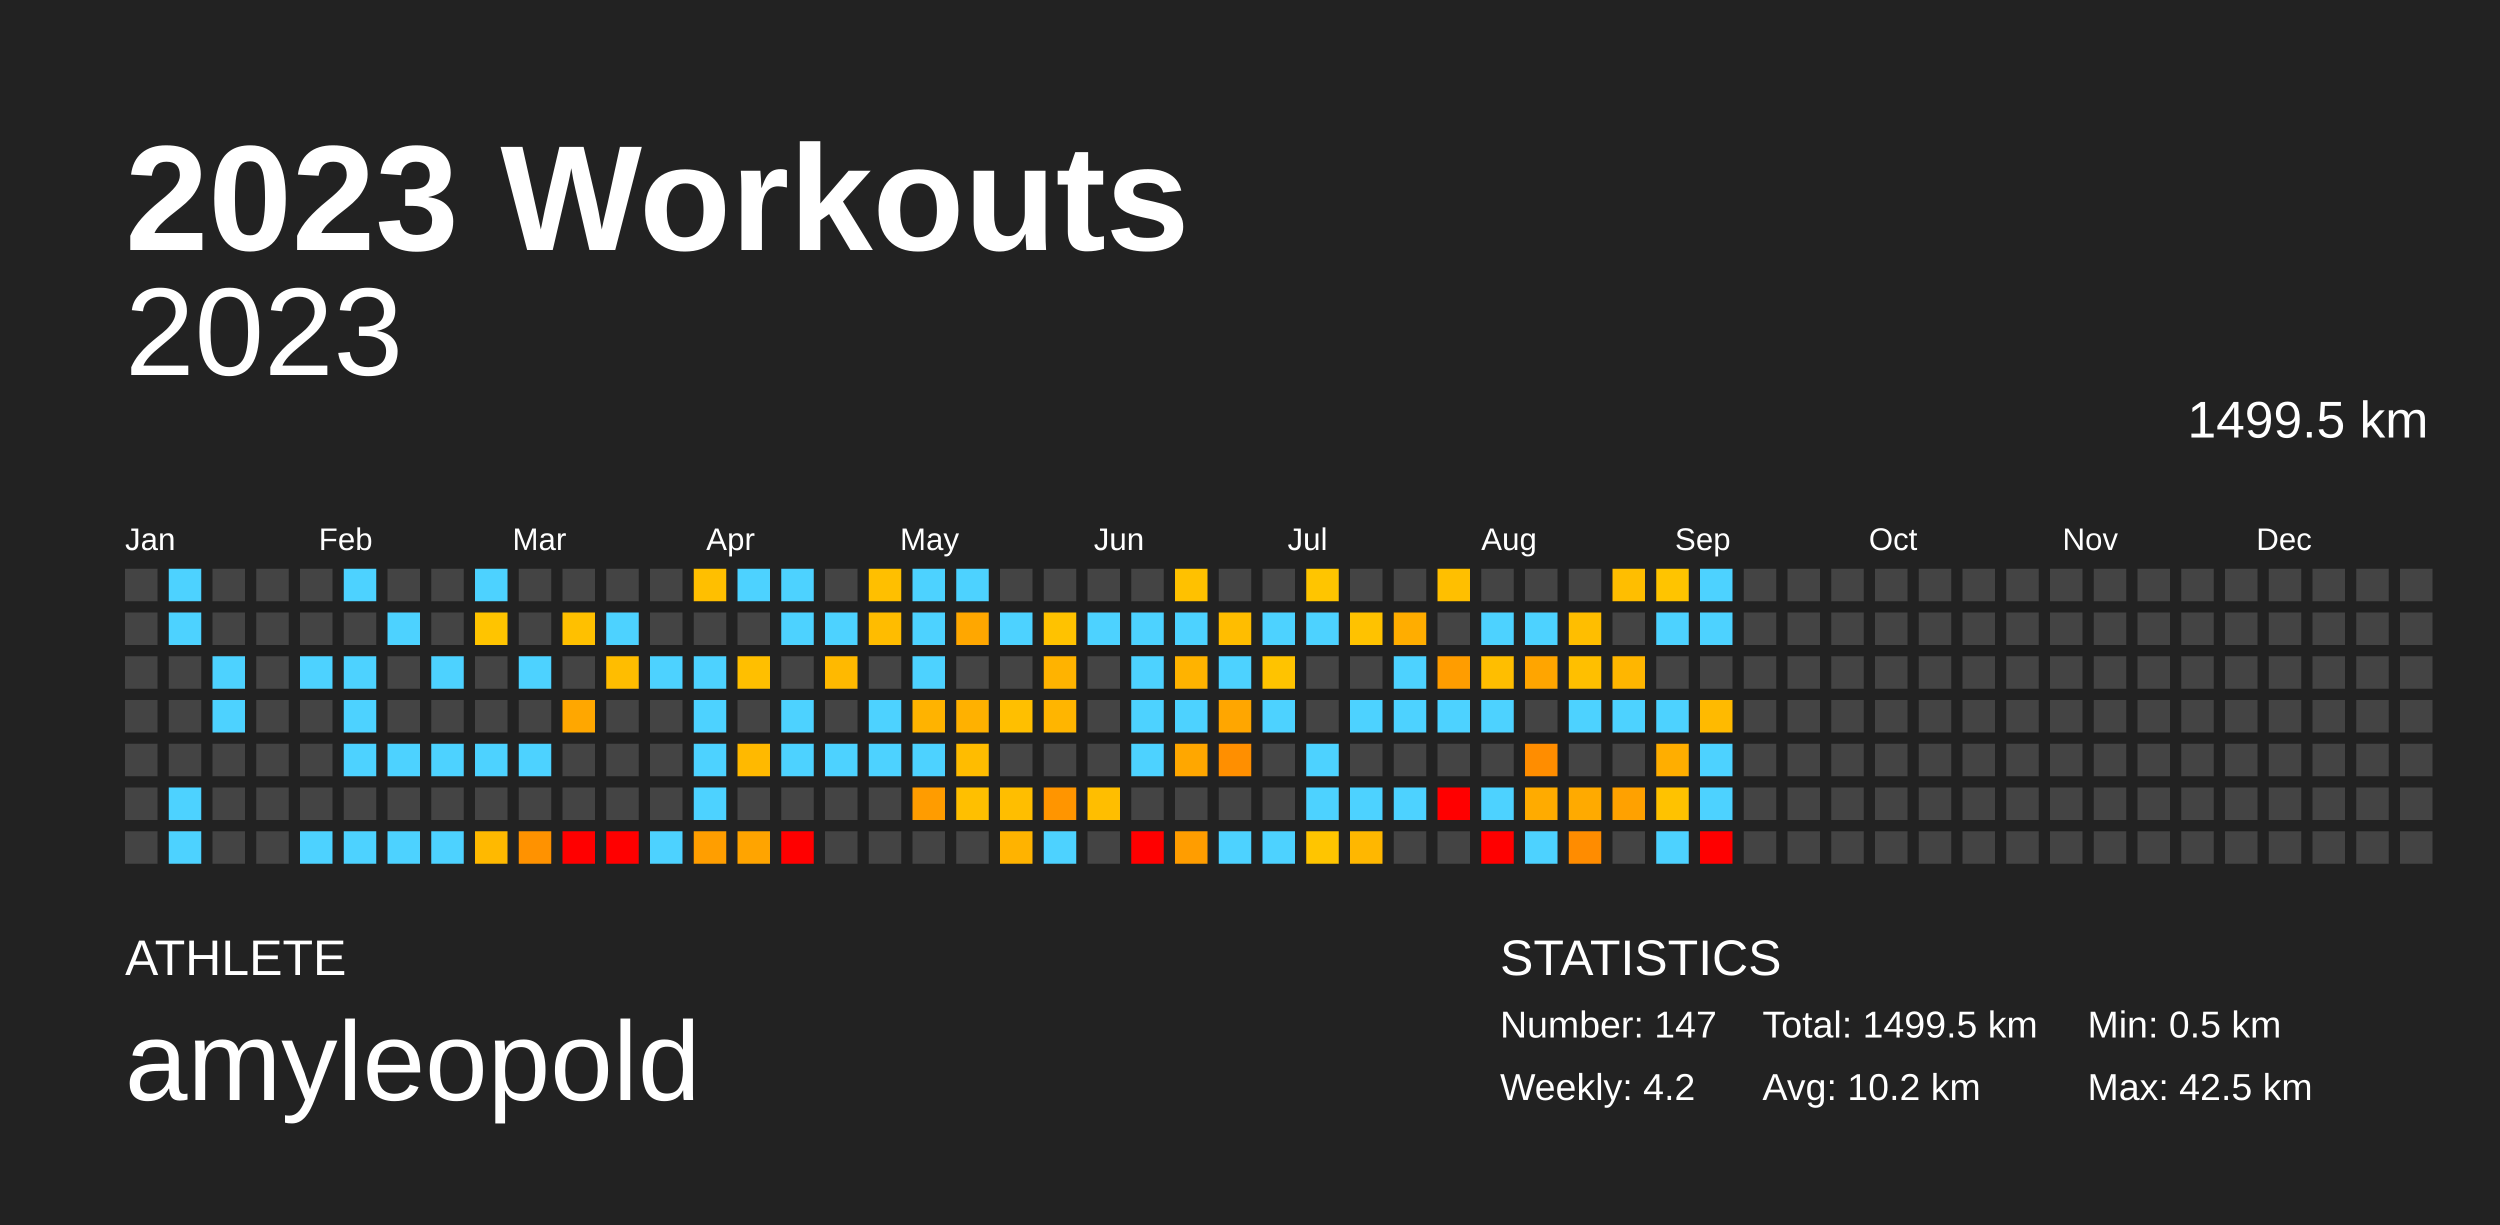
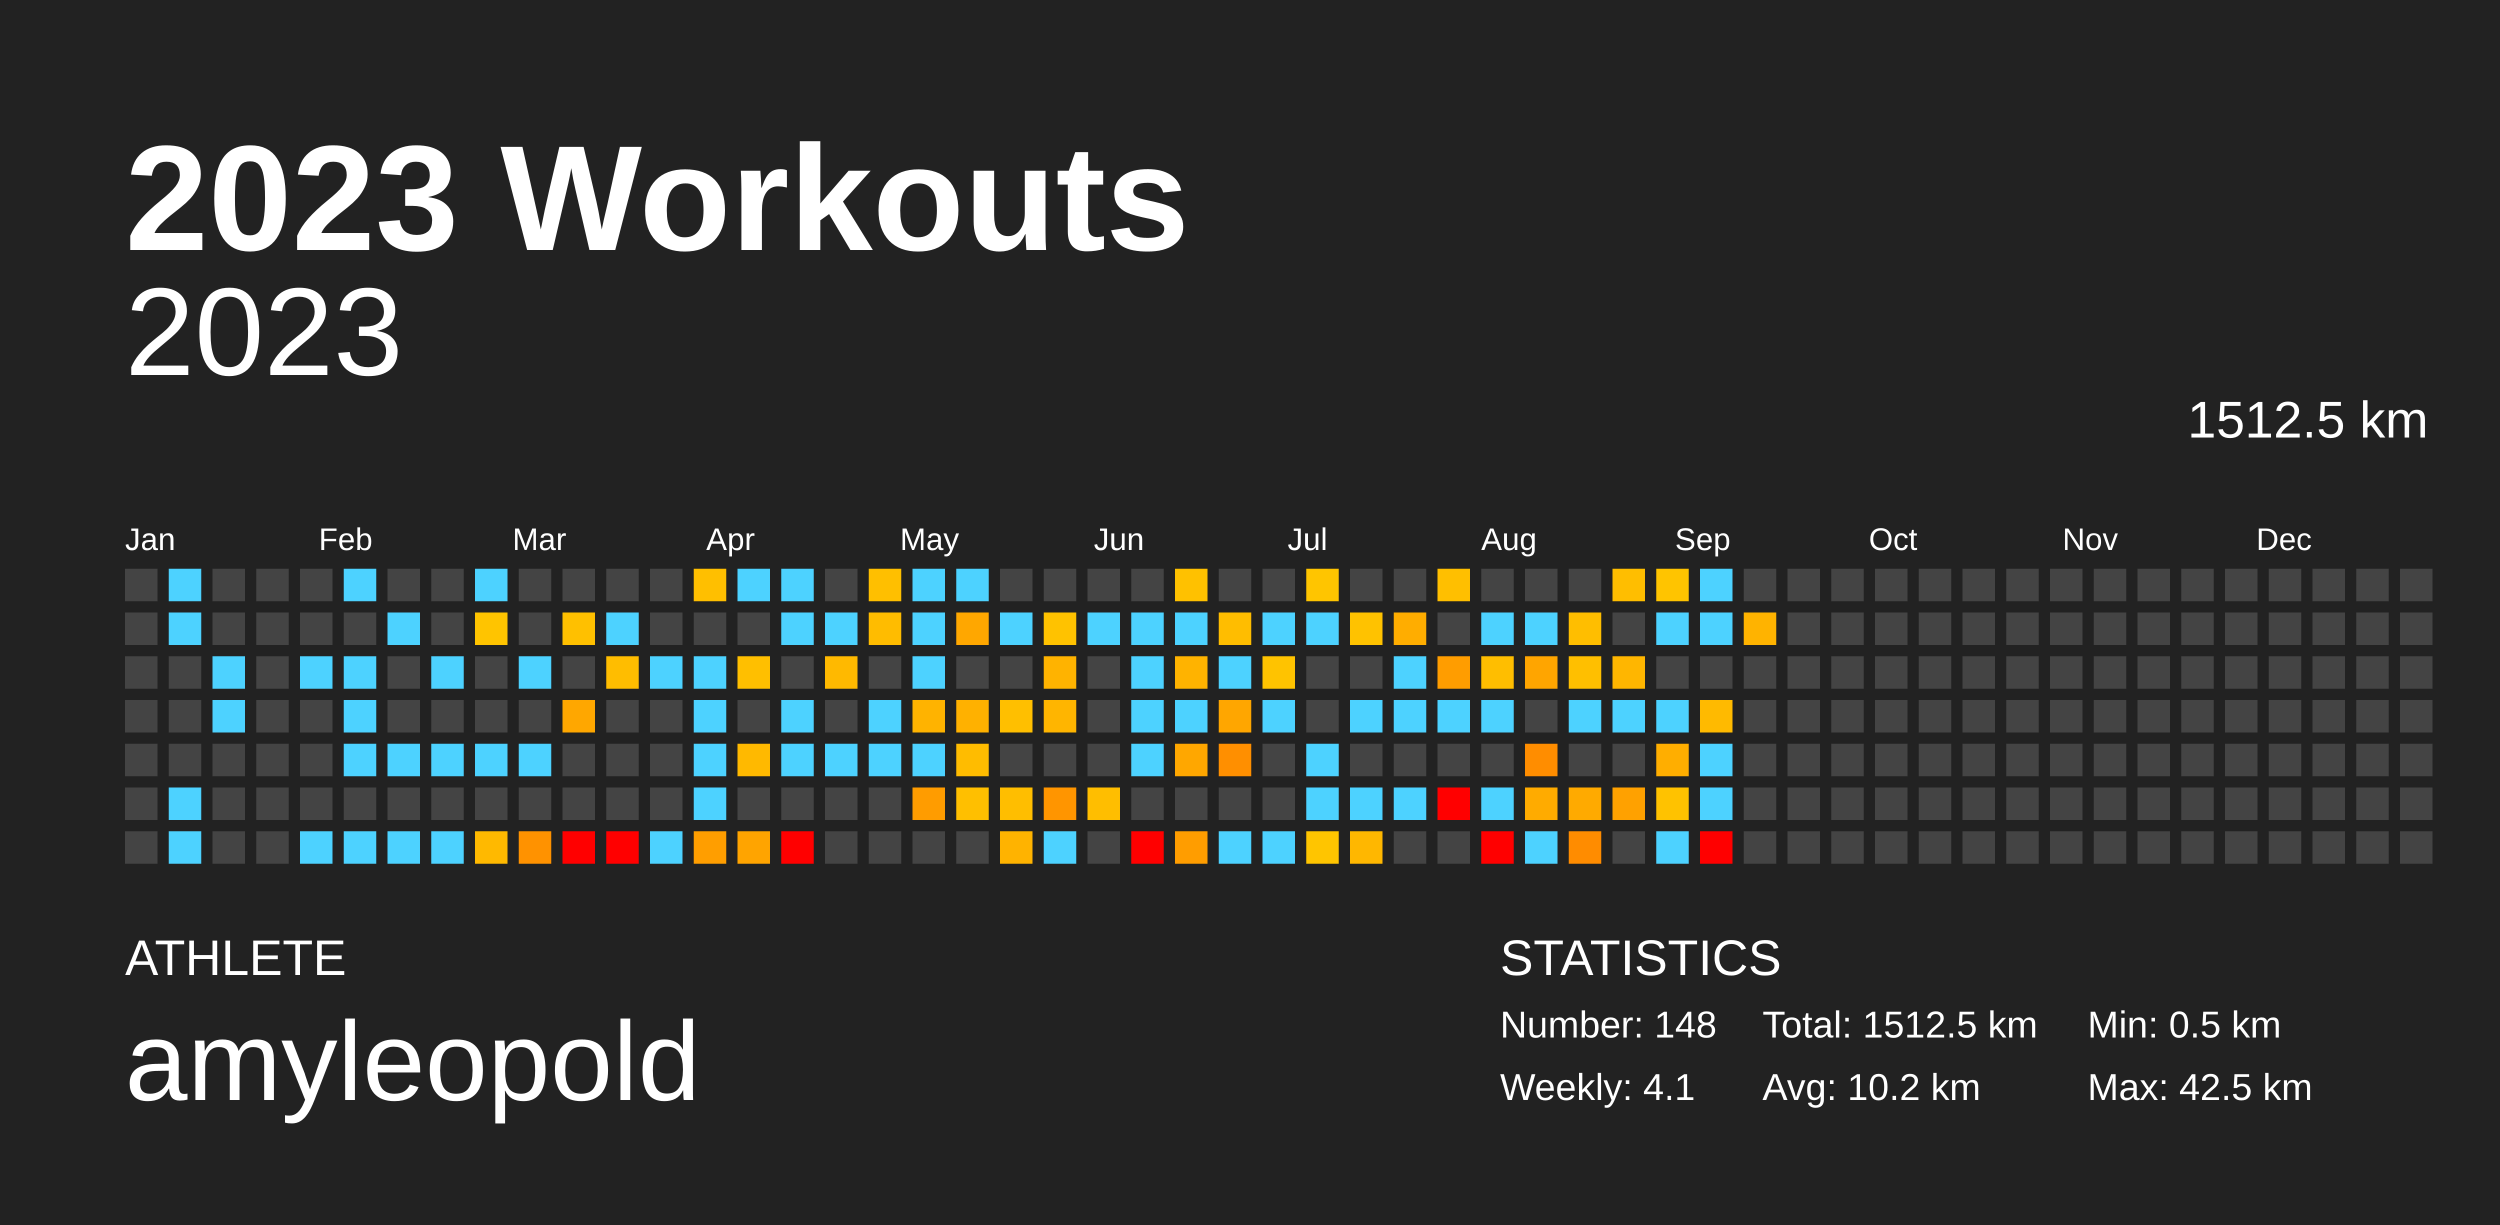
<svg xmlns="http://www.w3.org/2000/svg" baseProfile="full" height="98mm" version="1.1" viewBox="0,0,200,98" width="200mm">
  <defs />
  <rect fill="#222222" height="98" width="200" x="0" y="0" />
  <text fill="#FFFFFF" style="font-size:12px; font-family:Arial; font-weight:bold;" x="10" y="20">2023 Workouts</text>
  <text fill="#FFFFFF" style="font-size:4px; font-family:Arial" x="10" y="78">ATHLETE</text>
  <text fill="#FFFFFF" style="font-size:9px; font-family:Arial" x="10" y="88">amyleopold</text>
  <text fill="#FFFFFF" style="font-size:4px; font-family:Arial" x="120" y="78">STATISTICS</text>
-   <text fill="#FFFFFF" style="font-size:3px; font-family:Arial" x="120" y="83">Number: 147</text>
-   <text fill="#FFFFFF" style="font-size:3px; font-family:Arial" x="120" y="88">Weekly: 4.2</text>
-   <text fill="#FFFFFF" style="font-size:3px; font-family:Arial" x="141" y="83">Total: 1499.5 km</text>
+   <text fill="#FFFFFF" style="font-size:3px; font-family:Arial" x="120" y="83">Number: 148</text>
+   <text fill="#FFFFFF" style="font-size:3px; font-family:Arial" x="120" y="88">Weekly: 4.1</text>
+   <text fill="#FFFFFF" style="font-size:3px; font-family:Arial" x="141" y="83">Total: 1512.5 km</text>
  <text fill="#FFFFFF" style="font-size:3px; font-family:Arial" x="141" y="88">Avg: 10.2 km</text>
  <text fill="#FFFFFF" style="font-size:3px; font-family:Arial" x="167" y="83">Min: 0.5 km</text>
  <text fill="#FFFFFF" style="font-size:3px; font-family:Arial" x="167" y="88">Max: 42.5 km</text>
  <text alignment-baseline="hanging" fill="#FFFFFF" style="font-size:10.0px; font-family:Arial;" x="10" y="30">2023</text>
-   <text alignment-baseline="hanging" fill="#FFFFFF" style="font-size:4.125px; font-family:Arial;" x="175" y="35">1499.5 km</text>
+   <text alignment-baseline="hanging" fill="#FFFFFF" style="font-size:4.125px; font-family:Arial;" x="175" y="35">1512.5 km</text>
  <text fill="#FFFFFF" style="font-size:2.5px; font-family:Arial" x="10.0" y="44">Jan</text>
  <text fill="#FFFFFF" style="font-size:2.5px; font-family:Arial" x="25.5" y="44">Feb</text>
  <text fill="#FFFFFF" style="font-size:2.5px; font-family:Arial" x="41.0" y="44">Mar</text>
  <text fill="#FFFFFF" style="font-size:2.5px; font-family:Arial" x="56.5" y="44">Apr</text>
  <text fill="#FFFFFF" style="font-size:2.5px; font-family:Arial" x="72.0" y="44">May</text>
  <text fill="#FFFFFF" style="font-size:2.5px; font-family:Arial" x="87.5" y="44">Jun</text>
  <text fill="#FFFFFF" style="font-size:2.5px; font-family:Arial" x="103.0" y="44">Jul</text>
  <text fill="#FFFFFF" style="font-size:2.5px; font-family:Arial" x="118.5" y="44">Aug</text>
  <text fill="#FFFFFF" style="font-size:2.5px; font-family:Arial" x="134.0" y="44">Sep</text>
  <text fill="#FFFFFF" style="font-size:2.5px; font-family:Arial" x="149.5" y="44">Oct</text>
  <text fill="#FFFFFF" style="font-size:2.5px; font-family:Arial" x="165.0" y="44">Nov</text>
  <text fill="#FFFFFF" style="font-size:2.5px; font-family:Arial" x="180.5" y="44">Dec</text>
  <rect fill="#444444" height="2.6" width="2.6" x="10.0" y="45.5" />
  <rect fill="#444444" height="2.6" width="2.6" x="10.0" y="49.0" />
  <rect fill="#444444" height="2.6" width="2.6" x="10.0" y="52.5" />
  <rect fill="#444444" height="2.6" width="2.6" x="10.0" y="56.0" />
  <rect fill="#444444" height="2.6" width="2.6" x="10.0" y="59.5" />
  <rect fill="#444444" height="2.6" width="2.6" x="10.0" y="63.0" />
  <rect fill="#444444" height="2.6" width="2.6" x="10.0" y="66.5" />
  <rect fill="#4dd2ff" height="2.6" width="2.6" x="13.5" y="45.5" />
  <rect fill="#4dd2ff" height="2.6" width="2.6" x="13.5" y="49.0" />
  <rect fill="#444444" height="2.6" width="2.6" x="13.5" y="52.5" />
  <rect fill="#444444" height="2.6" width="2.6" x="13.5" y="56.0" />
  <rect fill="#444444" height="2.6" width="2.6" x="13.5" y="59.5" />
  <rect fill="#4dd2ff" height="2.6" width="2.6" x="13.5" y="63.0" />
  <rect fill="#4dd2ff" height="2.6" width="2.6" x="13.5" y="66.5" />
  <rect fill="#444444" height="2.6" width="2.6" x="17.0" y="45.5" />
  <rect fill="#444444" height="2.6" width="2.6" x="17.0" y="49.0" />
  <rect fill="#4dd2ff" height="2.6" width="2.6" x="17.0" y="52.5" />
  <rect fill="#4dd2ff" height="2.6" width="2.6" x="17.0" y="56.0" />
  <rect fill="#444444" height="2.6" width="2.6" x="17.0" y="59.5" />
  <rect fill="#444444" height="2.6" width="2.6" x="17.0" y="63.0" />
  <rect fill="#444444" height="2.6" width="2.6" x="17.0" y="66.5" />
  <rect fill="#444444" height="2.6" width="2.6" x="20.5" y="45.5" />
  <rect fill="#444444" height="2.6" width="2.6" x="20.5" y="49.0" />
  <rect fill="#444444" height="2.6" width="2.6" x="20.5" y="52.5" />
  <rect fill="#444444" height="2.6" width="2.6" x="20.5" y="56.0" />
  <rect fill="#444444" height="2.6" width="2.6" x="20.5" y="59.5" />
  <rect fill="#444444" height="2.6" width="2.6" x="20.5" y="63.0" />
  <rect fill="#444444" height="2.6" width="2.6" x="20.5" y="66.5" />
  <rect fill="#444444" height="2.6" width="2.6" x="24.0" y="45.5" />
  <rect fill="#444444" height="2.6" width="2.6" x="24.0" y="49.0" />
  <rect fill="#4dd2ff" height="2.6" width="2.6" x="24.0" y="52.5" />
  <rect fill="#444444" height="2.6" width="2.6" x="24.0" y="56.0" />
  <rect fill="#444444" height="2.6" width="2.6" x="24.0" y="59.5" />
  <rect fill="#444444" height="2.6" width="2.6" x="24.0" y="63.0" />
  <rect fill="#4dd2ff" height="2.6" width="2.6" x="24.0" y="66.5" />
  <rect fill="#4dd2ff" height="2.6" width="2.6" x="27.5" y="45.5" />
  <rect fill="#444444" height="2.6" width="2.6" x="27.5" y="49.0" />
  <rect fill="#4dd2ff" height="2.6" width="2.6" x="27.5" y="52.5" />
  <rect fill="#4dd2ff" height="2.6" width="2.6" x="27.5" y="56.0" />
  <rect fill="#4dd2ff" height="2.6" width="2.6" x="27.5" y="59.5" />
  <rect fill="#444444" height="2.6" width="2.6" x="27.5" y="63.0" />
  <rect fill="#4dd2ff" height="2.6" width="2.6" x="27.5" y="66.5" />
  <rect fill="#444444" height="2.6" width="2.6" x="31.0" y="45.5" />
  <rect fill="#4dd2ff" height="2.6" width="2.6" x="31.0" y="49.0" />
  <rect fill="#444444" height="2.6" width="2.6" x="31.0" y="52.5" />
  <rect fill="#444444" height="2.6" width="2.6" x="31.0" y="56.0" />
  <rect fill="#4dd2ff" height="2.6" width="2.6" x="31.0" y="59.5" />
  <rect fill="#444444" height="2.6" width="2.6" x="31.0" y="63.0" />
  <rect fill="#4dd2ff" height="2.6" width="2.6" x="31.0" y="66.5" />
  <rect fill="#444444" height="2.6" width="2.6" x="34.5" y="45.5" />
  <rect fill="#444444" height="2.6" width="2.6" x="34.5" y="49.0" />
  <rect fill="#4dd2ff" height="2.6" width="2.6" x="34.5" y="52.5" />
  <rect fill="#444444" height="2.6" width="2.6" x="34.5" y="56.0" />
  <rect fill="#4dd2ff" height="2.6" width="2.6" x="34.5" y="59.5" />
  <rect fill="#444444" height="2.6" width="2.6" x="34.5" y="63.0" />
  <rect fill="#4dd2ff" height="2.6" width="2.6" x="34.5" y="66.5" />
  <rect fill="#4dd2ff" height="2.6" width="2.6" x="38.0" y="45.5" />
  <rect fill="#ffc400" height="2.6" width="2.6" x="38.0" y="49.0" />
  <rect fill="#444444" height="2.6" width="2.6" x="38.0" y="52.5" />
  <rect fill="#444444" height="2.6" width="2.6" x="38.0" y="56.0" />
  <rect fill="#4dd2ff" height="2.6" width="2.6" x="38.0" y="59.5" />
  <rect fill="#444444" height="2.6" width="2.6" x="38.0" y="63.0" />
  <rect fill="#ffb900" height="2.6" width="2.6" x="38.0" y="66.5" />
  <rect fill="#444444" height="2.6" width="2.6" x="41.5" y="45.5" />
  <rect fill="#444444" height="2.6" width="2.6" x="41.5" y="49.0" />
  <rect fill="#4dd2ff" height="2.6" width="2.6" x="41.5" y="52.5" />
  <rect fill="#444444" height="2.6" width="2.6" x="41.5" y="56.0" />
  <rect fill="#4dd2ff" height="2.6" width="2.6" x="41.5" y="59.5" />
  <rect fill="#444444" height="2.6" width="2.6" x="41.5" y="63.0" />
  <rect fill="#ff9200" height="2.6" width="2.6" x="41.5" y="66.5" />
  <rect fill="#444444" height="2.6" width="2.6" x="45.0" y="45.5" />
  <rect fill="#ffc000" height="2.6" width="2.6" x="45.0" y="49.0" />
  <rect fill="#444444" height="2.6" width="2.6" x="45.0" y="52.5" />
  <rect fill="#ffa700" height="2.6" width="2.6" x="45.0" y="56.0" />
  <rect fill="#444444" height="2.6" width="2.6" x="45.0" y="59.5" />
  <rect fill="#444444" height="2.6" width="2.6" x="45.0" y="63.0" />
  <rect fill="red" height="2.6" width="2.6" x="45.0" y="66.5" />
  <rect fill="#444444" height="2.6" width="2.6" x="48.5" y="45.5" />
  <rect fill="#4dd2ff" height="2.6" width="2.6" x="48.5" y="49.0" />
  <rect fill="#ffbd00" height="2.6" width="2.6" x="48.5" y="52.5" />
  <rect fill="#444444" height="2.6" width="2.6" x="48.5" y="56.0" />
  <rect fill="#444444" height="2.6" width="2.6" x="48.5" y="59.5" />
  <rect fill="#444444" height="2.6" width="2.6" x="48.5" y="63.0" />
  <rect fill="red" height="2.6" width="2.6" x="48.5" y="66.5" />
  <rect fill="#444444" height="2.6" width="2.6" x="52.0" y="45.5" />
  <rect fill="#444444" height="2.6" width="2.6" x="52.0" y="49.0" />
  <rect fill="#4dd2ff" height="2.6" width="2.6" x="52.0" y="52.5" />
  <rect fill="#444444" height="2.6" width="2.6" x="52.0" y="56.0" />
  <rect fill="#444444" height="2.6" width="2.6" x="52.0" y="59.5" />
  <rect fill="#444444" height="2.6" width="2.6" x="52.0" y="63.0" />
  <rect fill="#4dd2ff" height="2.6" width="2.6" x="52.0" y="66.5" />
  <rect fill="#ffbf00" height="2.6" width="2.6" x="55.5" y="45.5" />
  <rect fill="#444444" height="2.6" width="2.6" x="55.5" y="49.0" />
  <rect fill="#4dd2ff" height="2.6" width="2.6" x="55.5" y="52.5" />
  <rect fill="#4dd2ff" height="2.6" width="2.6" x="55.5" y="56.0" />
  <rect fill="#4dd2ff" height="2.6" width="2.6" x="55.5" y="59.5" />
  <rect fill="#4dd2ff" height="2.6" width="2.6" x="55.5" y="63.0" />
  <rect fill="#ff9e00" height="2.6" width="2.6" x="55.5" y="66.5" />
  <rect fill="#4dd2ff" height="2.6" width="2.6" x="59.0" y="45.5" />
  <rect fill="#444444" height="2.6" width="2.6" x="59.0" y="49.0" />
  <rect fill="#ffbf00" height="2.6" width="2.6" x="59.0" y="52.5" />
  <rect fill="#444444" height="2.6" width="2.6" x="59.0" y="56.0" />
  <rect fill="#ffb900" height="2.6" width="2.6" x="59.0" y="59.5" />
  <rect fill="#444444" height="2.6" width="2.6" x="59.0" y="63.0" />
  <rect fill="#ffa400" height="2.6" width="2.6" x="59.0" y="66.5" />
  <rect fill="#4dd2ff" height="2.6" width="2.6" x="62.5" y="45.5" />
  <rect fill="#4dd2ff" height="2.6" width="2.6" x="62.5" y="49.0" />
  <rect fill="#444444" height="2.6" width="2.6" x="62.5" y="52.5" />
  <rect fill="#4dd2ff" height="2.6" width="2.6" x="62.5" y="56.0" />
  <rect fill="#4dd2ff" height="2.6" width="2.6" x="62.5" y="59.5" />
  <rect fill="#444444" height="2.6" width="2.6" x="62.5" y="63.0" />
  <rect fill="red" height="2.6" width="2.6" x="62.5" y="66.5" />
  <rect fill="#444444" height="2.6" width="2.6" x="66.0" y="45.5" />
  <rect fill="#4dd2ff" height="2.6" width="2.6" x="66.0" y="49.0" />
  <rect fill="#ffb900" height="2.6" width="2.6" x="66.0" y="52.5" />
  <rect fill="#444444" height="2.6" width="2.6" x="66.0" y="56.0" />
  <rect fill="#4dd2ff" height="2.6" width="2.6" x="66.0" y="59.5" />
  <rect fill="#444444" height="2.6" width="2.6" x="66.0" y="63.0" />
  <rect fill="#444444" height="2.6" width="2.6" x="66.0" y="66.5" />
  <rect fill="#ffbf00" height="2.6" width="2.6" x="69.5" y="45.5" />
  <rect fill="#ffbc00" height="2.6" width="2.6" x="69.5" y="49.0" />
  <rect fill="#444444" height="2.6" width="2.6" x="69.5" y="52.5" />
  <rect fill="#4dd2ff" height="2.6" width="2.6" x="69.5" y="56.0" />
  <rect fill="#4dd2ff" height="2.6" width="2.6" x="69.5" y="59.5" />
  <rect fill="#444444" height="2.6" width="2.6" x="69.5" y="63.0" />
  <rect fill="#444444" height="2.6" width="2.6" x="69.5" y="66.5" />
  <rect fill="#4dd2ff" height="2.6" width="2.6" x="73.0" y="45.5" />
  <rect fill="#4dd2ff" height="2.6" width="2.6" x="73.0" y="49.0" />
  <rect fill="#4dd2ff" height="2.6" width="2.6" x="73.0" y="52.5" />
  <rect fill="#ffb300" height="2.6" width="2.6" x="73.0" y="56.0" />
  <rect fill="#4dd2ff" height="2.6" width="2.6" x="73.0" y="59.5" />
  <rect fill="#ff9c00" height="2.6" width="2.6" x="73.0" y="63.0" />
  <rect fill="#444444" height="2.6" width="2.6" x="73.0" y="66.5" />
  <rect fill="#4dd2ff" height="2.6" width="2.6" x="76.5" y="45.5" />
  <rect fill="#ffa700" height="2.6" width="2.6" x="76.5" y="49.0" />
  <rect fill="#444444" height="2.6" width="2.6" x="76.5" y="52.5" />
  <rect fill="#ffb100" height="2.6" width="2.6" x="76.5" y="56.0" />
  <rect fill="#ffbc00" height="2.6" width="2.6" x="76.5" y="59.5" />
  <rect fill="#ffbf00" height="2.6" width="2.6" x="76.5" y="63.0" />
  <rect fill="#444444" height="2.6" width="2.6" x="76.5" y="66.5" />
  <rect fill="#444444" height="2.6" width="2.6" x="80.0" y="45.5" />
  <rect fill="#4dd2ff" height="2.6" width="2.6" x="80.0" y="49.0" />
  <rect fill="#444444" height="2.6" width="2.6" x="80.0" y="52.5" />
  <rect fill="#ffbf00" height="2.6" width="2.6" x="80.0" y="56.0" />
  <rect fill="#444444" height="2.6" width="2.6" x="80.0" y="59.5" />
  <rect fill="#ffbe00" height="2.6" width="2.6" x="80.0" y="63.0" />
  <rect fill="#ffb300" height="2.6" width="2.6" x="80.0" y="66.5" />
  <rect fill="#444444" height="2.6" width="2.6" x="83.5" y="45.5" />
  <rect fill="#ffc200" height="2.6" width="2.6" x="83.5" y="49.0" />
  <rect fill="#ffb300" height="2.6" width="2.6" x="83.5" y="52.5" />
  <rect fill="#ffb500" height="2.6" width="2.6" x="83.5" y="56.0" />
  <rect fill="#444444" height="2.6" width="2.6" x="83.5" y="59.5" />
  <rect fill="#ff9500" height="2.6" width="2.6" x="83.5" y="63.0" />
  <rect fill="#4dd2ff" height="2.6" width="2.6" x="83.5" y="66.5" />
  <rect fill="#444444" height="2.6" width="2.6" x="87.0" y="45.5" />
  <rect fill="#4dd2ff" height="2.6" width="2.6" x="87.0" y="49.0" />
  <rect fill="#444444" height="2.6" width="2.6" x="87.0" y="52.5" />
  <rect fill="#444444" height="2.6" width="2.6" x="87.0" y="56.0" />
  <rect fill="#444444" height="2.6" width="2.6" x="87.0" y="59.5" />
  <rect fill="#ffbe00" height="2.6" width="2.6" x="87.0" y="63.0" />
  <rect fill="#444444" height="2.6" width="2.6" x="87.0" y="66.5" />
  <rect fill="#444444" height="2.6" width="2.6" x="90.5" y="45.5" />
  <rect fill="#4dd2ff" height="2.6" width="2.6" x="90.5" y="49.0" />
  <rect fill="#4dd2ff" height="2.6" width="2.6" x="90.5" y="52.5" />
  <rect fill="#4dd2ff" height="2.6" width="2.6" x="90.5" y="56.0" />
  <rect fill="#4dd2ff" height="2.6" width="2.6" x="90.5" y="59.5" />
  <rect fill="#444444" height="2.6" width="2.6" x="90.5" y="63.0" />
  <rect fill="red" height="2.6" width="2.6" x="90.5" y="66.5" />
  <rect fill="#ffc100" height="2.6" width="2.6" x="94.0" y="45.5" />
  <rect fill="#4dd2ff" height="2.6" width="2.6" x="94.0" y="49.0" />
  <rect fill="#ffb300" height="2.6" width="2.6" x="94.0" y="52.5" />
  <rect fill="#4dd2ff" height="2.6" width="2.6" x="94.0" y="56.0" />
  <rect fill="#ffa700" height="2.6" width="2.6" x="94.0" y="59.5" />
  <rect fill="#444444" height="2.6" width="2.6" x="94.0" y="63.0" />
  <rect fill="#ff9d00" height="2.6" width="2.6" x="94.0" y="66.5" />
  <rect fill="#444444" height="2.6" width="2.6" x="97.5" y="45.5" />
  <rect fill="#ffbd00" height="2.6" width="2.6" x="97.5" y="49.0" />
  <rect fill="#4dd2ff" height="2.6" width="2.6" x="97.5" y="52.5" />
  <rect fill="#ffa600" height="2.6" width="2.6" x="97.5" y="56.0" />
  <rect fill="#ff8f00" height="2.6" width="2.6" x="97.5" y="59.5" />
  <rect fill="#444444" height="2.6" width="2.6" x="97.5" y="63.0" />
  <rect fill="#4dd2ff" height="2.6" width="2.6" x="97.5" y="66.5" />
  <rect fill="#444444" height="2.6" width="2.6" x="101.0" y="45.5" />
  <rect fill="#4dd2ff" height="2.6" width="2.6" x="101.0" y="49.0" />
  <rect fill="#ffc300" height="2.6" width="2.6" x="101.0" y="52.5" />
  <rect fill="#4dd2ff" height="2.6" width="2.6" x="101.0" y="56.0" />
  <rect fill="#444444" height="2.6" width="2.6" x="101.0" y="59.5" />
  <rect fill="#444444" height="2.6" width="2.6" x="101.0" y="63.0" />
  <rect fill="#4dd2ff" height="2.6" width="2.6" x="101.0" y="66.5" />
  <rect fill="#ffc500" height="2.6" width="2.6" x="104.5" y="45.5" />
  <rect fill="#4dd2ff" height="2.6" width="2.6" x="104.5" y="49.0" />
  <rect fill="#444444" height="2.6" width="2.6" x="104.5" y="52.5" />
  <rect fill="#444444" height="2.6" width="2.6" x="104.5" y="56.0" />
  <rect fill="#4dd2ff" height="2.6" width="2.6" x="104.5" y="59.5" />
  <rect fill="#4dd2ff" height="2.6" width="2.6" x="104.5" y="63.0" />
  <rect fill="#ffc500" height="2.6" width="2.6" x="104.5" y="66.5" />
  <rect fill="#444444" height="2.6" width="2.6" x="108.0" y="45.5" />
  <rect fill="#ffc200" height="2.6" width="2.6" x="108.0" y="49.0" />
  <rect fill="#444444" height="2.6" width="2.6" x="108.0" y="52.5" />
  <rect fill="#4dd2ff" height="2.6" width="2.6" x="108.0" y="56.0" />
  <rect fill="#444444" height="2.6" width="2.6" x="108.0" y="59.5" />
  <rect fill="#4dd2ff" height="2.6" width="2.6" x="108.0" y="63.0" />
  <rect fill="#ffb700" height="2.6" width="2.6" x="108.0" y="66.5" />
  <rect fill="#444444" height="2.6" width="2.6" x="111.5" y="45.5" />
  <rect fill="#ffad00" height="2.6" width="2.6" x="111.5" y="49.0" />
  <rect fill="#4dd2ff" height="2.6" width="2.6" x="111.5" y="52.5" />
  <rect fill="#4dd2ff" height="2.6" width="2.6" x="111.5" y="56.0" />
  <rect fill="#444444" height="2.6" width="2.6" x="111.5" y="59.5" />
  <rect fill="#4dd2ff" height="2.6" width="2.6" x="111.5" y="63.0" />
  <rect fill="#444444" height="2.6" width="2.6" x="111.5" y="66.5" />
  <rect fill="#ffbf00" height="2.6" width="2.6" x="115.0" y="45.5" />
  <rect fill="#444444" height="2.6" width="2.6" x="115.0" y="49.0" />
  <rect fill="#ff9d00" height="2.6" width="2.6" x="115.0" y="52.5" />
  <rect fill="#4dd2ff" height="2.6" width="2.6" x="115.0" y="56.0" />
  <rect fill="#444444" height="2.6" width="2.6" x="115.0" y="59.5" />
  <rect fill="red" height="2.6" width="2.6" x="115.0" y="63.0" />
  <rect fill="#444444" height="2.6" width="2.6" x="115.0" y="66.5" />
  <rect fill="#444444" height="2.6" width="2.6" x="118.5" y="45.5" />
  <rect fill="#4dd2ff" height="2.6" width="2.6" x="118.5" y="49.0" />
  <rect fill="#ffbe00" height="2.6" width="2.6" x="118.5" y="52.5" />
  <rect fill="#4dd2ff" height="2.6" width="2.6" x="118.5" y="56.0" />
  <rect fill="#444444" height="2.6" width="2.6" x="118.5" y="59.5" />
  <rect fill="#4dd2ff" height="2.6" width="2.6" x="118.5" y="63.0" />
  <rect fill="red" height="2.6" width="2.6" x="118.5" y="66.5" />
  <rect fill="#444444" height="2.6" width="2.6" x="122.0" y="45.5" />
  <rect fill="#4dd2ff" height="2.6" width="2.6" x="122.0" y="49.0" />
  <rect fill="#ffa500" height="2.6" width="2.6" x="122.0" y="52.5" />
  <rect fill="#444444" height="2.6" width="2.6" x="122.0" y="56.0" />
  <rect fill="#ff8d00" height="2.6" width="2.6" x="122.0" y="59.5" />
  <rect fill="#ffab00" height="2.6" width="2.6" x="122.0" y="63.0" />
  <rect fill="#4dd2ff" height="2.6" width="2.6" x="122.0" y="66.5" />
  <rect fill="#444444" height="2.6" width="2.6" x="125.5" y="45.5" />
  <rect fill="#ffbe00" height="2.6" width="2.6" x="125.5" y="49.0" />
  <rect fill="#ffbf00" height="2.6" width="2.6" x="125.5" y="52.5" />
  <rect fill="#4dd2ff" height="2.6" width="2.6" x="125.5" y="56.0" />
  <rect fill="#444444" height="2.6" width="2.6" x="125.5" y="59.5" />
  <rect fill="#ffaa00" height="2.6" width="2.6" x="125.5" y="63.0" />
  <rect fill="#ff8c00" height="2.6" width="2.6" x="125.5" y="66.5" />
  <rect fill="#ffbe00" height="2.6" width="2.6" x="129.0" y="45.5" />
  <rect fill="#444444" height="2.6" width="2.6" x="129.0" y="49.0" />
  <rect fill="#ffb600" height="2.6" width="2.6" x="129.0" y="52.5" />
  <rect fill="#4dd2ff" height="2.6" width="2.6" x="129.0" y="56.0" />
  <rect fill="#444444" height="2.6" width="2.6" x="129.0" y="59.5" />
  <rect fill="#ffa100" height="2.6" width="2.6" x="129.0" y="63.0" />
  <rect fill="#444444" height="2.6" width="2.6" x="129.0" y="66.5" />
  <rect fill="#ffc400" height="2.6" width="2.6" x="132.5" y="45.5" />
  <rect fill="#4dd2ff" height="2.6" width="2.6" x="132.5" y="49.0" />
  <rect fill="#444444" height="2.6" width="2.6" x="132.5" y="52.5" />
  <rect fill="#4dd2ff" height="2.6" width="2.6" x="132.5" y="56.0" />
  <rect fill="#ffae00" height="2.6" width="2.6" x="132.5" y="59.5" />
  <rect fill="#ffc200" height="2.6" width="2.6" x="132.5" y="63.0" />
  <rect fill="#4dd2ff" height="2.6" width="2.6" x="132.5" y="66.5" />
  <rect fill="#4dd2ff" height="2.6" width="2.6" x="136.0" y="45.5" />
  <rect fill="#4dd2ff" height="2.6" width="2.6" x="136.0" y="49.0" />
  <rect fill="#444444" height="2.6" width="2.6" x="136.0" y="52.5" />
  <rect fill="#ffba00" height="2.6" width="2.6" x="136.0" y="56.0" />
  <rect fill="#4dd2ff" height="2.6" width="2.6" x="136.0" y="59.5" />
  <rect fill="#4dd2ff" height="2.6" width="2.6" x="136.0" y="63.0" />
  <rect fill="red" height="2.6" width="2.6" x="136.0" y="66.5" />
  <rect fill="#444444" height="2.6" width="2.6" x="139.5" y="45.5" />
-   <rect fill="#444444" height="2.6" width="2.6" x="139.5" y="49.0" />
+   <rect fill="#ffb300" height="2.6" width="2.6" x="139.5" y="49.0" />
  <rect fill="#444444" height="2.6" width="2.6" x="139.5" y="52.5" />
  <rect fill="#444444" height="2.6" width="2.6" x="139.5" y="56.0" />
  <rect fill="#444444" height="2.6" width="2.6" x="139.5" y="59.5" />
  <rect fill="#444444" height="2.6" width="2.6" x="139.5" y="63.0" />
  <rect fill="#444444" height="2.6" width="2.6" x="139.5" y="66.5" />
  <rect fill="#444444" height="2.6" width="2.6" x="143.0" y="45.5" />
  <rect fill="#444444" height="2.6" width="2.6" x="143.0" y="49.0" />
  <rect fill="#444444" height="2.6" width="2.6" x="143.0" y="52.5" />
  <rect fill="#444444" height="2.6" width="2.6" x="143.0" y="56.0" />
  <rect fill="#444444" height="2.6" width="2.6" x="143.0" y="59.5" />
  <rect fill="#444444" height="2.6" width="2.6" x="143.0" y="63.0" />
  <rect fill="#444444" height="2.6" width="2.6" x="143.0" y="66.5" />
  <rect fill="#444444" height="2.6" width="2.6" x="146.5" y="45.5" />
  <rect fill="#444444" height="2.6" width="2.6" x="146.5" y="49.0" />
  <rect fill="#444444" height="2.6" width="2.6" x="146.5" y="52.5" />
  <rect fill="#444444" height="2.6" width="2.6" x="146.5" y="56.0" />
  <rect fill="#444444" height="2.6" width="2.6" x="146.5" y="59.5" />
  <rect fill="#444444" height="2.6" width="2.6" x="146.5" y="63.0" />
  <rect fill="#444444" height="2.6" width="2.6" x="146.5" y="66.5" />
  <rect fill="#444444" height="2.6" width="2.6" x="150.0" y="45.5" />
  <rect fill="#444444" height="2.6" width="2.6" x="150.0" y="49.0" />
  <rect fill="#444444" height="2.6" width="2.6" x="150.0" y="52.5" />
  <rect fill="#444444" height="2.6" width="2.6" x="150.0" y="56.0" />
  <rect fill="#444444" height="2.6" width="2.6" x="150.0" y="59.5" />
  <rect fill="#444444" height="2.6" width="2.6" x="150.0" y="63.0" />
  <rect fill="#444444" height="2.6" width="2.6" x="150.0" y="66.5" />
  <rect fill="#444444" height="2.6" width="2.6" x="153.5" y="45.5" />
  <rect fill="#444444" height="2.6" width="2.6" x="153.5" y="49.0" />
  <rect fill="#444444" height="2.6" width="2.6" x="153.5" y="52.5" />
  <rect fill="#444444" height="2.6" width="2.6" x="153.5" y="56.0" />
  <rect fill="#444444" height="2.6" width="2.6" x="153.5" y="59.5" />
  <rect fill="#444444" height="2.6" width="2.6" x="153.5" y="63.0" />
  <rect fill="#444444" height="2.6" width="2.6" x="153.5" y="66.5" />
  <rect fill="#444444" height="2.6" width="2.6" x="157.0" y="45.5" />
  <rect fill="#444444" height="2.6" width="2.6" x="157.0" y="49.0" />
  <rect fill="#444444" height="2.6" width="2.6" x="157.0" y="52.5" />
  <rect fill="#444444" height="2.6" width="2.6" x="157.0" y="56.0" />
  <rect fill="#444444" height="2.6" width="2.6" x="157.0" y="59.5" />
  <rect fill="#444444" height="2.6" width="2.6" x="157.0" y="63.0" />
  <rect fill="#444444" height="2.6" width="2.6" x="157.0" y="66.5" />
  <rect fill="#444444" height="2.6" width="2.6" x="160.5" y="45.5" />
  <rect fill="#444444" height="2.6" width="2.6" x="160.5" y="49.0" />
  <rect fill="#444444" height="2.6" width="2.6" x="160.5" y="52.5" />
  <rect fill="#444444" height="2.6" width="2.6" x="160.5" y="56.0" />
  <rect fill="#444444" height="2.6" width="2.6" x="160.5" y="59.5" />
  <rect fill="#444444" height="2.6" width="2.6" x="160.5" y="63.0" />
  <rect fill="#444444" height="2.6" width="2.6" x="160.5" y="66.5" />
  <rect fill="#444444" height="2.6" width="2.6" x="164.0" y="45.5" />
  <rect fill="#444444" height="2.6" width="2.6" x="164.0" y="49.0" />
  <rect fill="#444444" height="2.6" width="2.6" x="164.0" y="52.5" />
  <rect fill="#444444" height="2.6" width="2.6" x="164.0" y="56.0" />
  <rect fill="#444444" height="2.6" width="2.6" x="164.0" y="59.5" />
  <rect fill="#444444" height="2.6" width="2.6" x="164.0" y="63.0" />
  <rect fill="#444444" height="2.6" width="2.6" x="164.0" y="66.5" />
  <rect fill="#444444" height="2.6" width="2.6" x="167.5" y="45.5" />
  <rect fill="#444444" height="2.6" width="2.6" x="167.5" y="49.0" />
  <rect fill="#444444" height="2.6" width="2.6" x="167.5" y="52.5" />
  <rect fill="#444444" height="2.6" width="2.6" x="167.5" y="56.0" />
  <rect fill="#444444" height="2.6" width="2.6" x="167.5" y="59.5" />
  <rect fill="#444444" height="2.6" width="2.6" x="167.5" y="63.0" />
  <rect fill="#444444" height="2.6" width="2.6" x="167.5" y="66.5" />
  <rect fill="#444444" height="2.6" width="2.6" x="171.0" y="45.5" />
  <rect fill="#444444" height="2.6" width="2.6" x="171.0" y="49.0" />
  <rect fill="#444444" height="2.6" width="2.6" x="171.0" y="52.5" />
  <rect fill="#444444" height="2.6" width="2.6" x="171.0" y="56.0" />
  <rect fill="#444444" height="2.6" width="2.6" x="171.0" y="59.5" />
  <rect fill="#444444" height="2.6" width="2.6" x="171.0" y="63.0" />
  <rect fill="#444444" height="2.6" width="2.6" x="171.0" y="66.5" />
  <rect fill="#444444" height="2.6" width="2.6" x="174.5" y="45.5" />
  <rect fill="#444444" height="2.6" width="2.6" x="174.5" y="49.0" />
  <rect fill="#444444" height="2.6" width="2.6" x="174.5" y="52.5" />
  <rect fill="#444444" height="2.6" width="2.6" x="174.5" y="56.0" />
  <rect fill="#444444" height="2.6" width="2.6" x="174.5" y="59.5" />
  <rect fill="#444444" height="2.6" width="2.6" x="174.5" y="63.0" />
  <rect fill="#444444" height="2.6" width="2.6" x="174.5" y="66.5" />
  <rect fill="#444444" height="2.6" width="2.6" x="178.0" y="45.5" />
  <rect fill="#444444" height="2.6" width="2.6" x="178.0" y="49.0" />
  <rect fill="#444444" height="2.6" width="2.6" x="178.0" y="52.5" />
  <rect fill="#444444" height="2.6" width="2.6" x="178.0" y="56.0" />
  <rect fill="#444444" height="2.6" width="2.6" x="178.0" y="59.5" />
  <rect fill="#444444" height="2.6" width="2.6" x="178.0" y="63.0" />
  <rect fill="#444444" height="2.6" width="2.6" x="178.0" y="66.5" />
  <rect fill="#444444" height="2.6" width="2.6" x="181.5" y="45.5" />
  <rect fill="#444444" height="2.6" width="2.6" x="181.5" y="49.0" />
  <rect fill="#444444" height="2.6" width="2.6" x="181.5" y="52.5" />
  <rect fill="#444444" height="2.6" width="2.6" x="181.5" y="56.0" />
  <rect fill="#444444" height="2.6" width="2.6" x="181.5" y="59.5" />
  <rect fill="#444444" height="2.6" width="2.6" x="181.5" y="63.0" />
  <rect fill="#444444" height="2.6" width="2.6" x="181.5" y="66.5" />
  <rect fill="#444444" height="2.6" width="2.6" x="185.0" y="45.5" />
  <rect fill="#444444" height="2.6" width="2.6" x="185.0" y="49.0" />
  <rect fill="#444444" height="2.6" width="2.6" x="185.0" y="52.5" />
  <rect fill="#444444" height="2.6" width="2.6" x="185.0" y="56.0" />
  <rect fill="#444444" height="2.6" width="2.6" x="185.0" y="59.5" />
  <rect fill="#444444" height="2.6" width="2.6" x="185.0" y="63.0" />
  <rect fill="#444444" height="2.6" width="2.6" x="185.0" y="66.5" />
  <rect fill="#444444" height="2.6" width="2.6" x="188.5" y="45.5" />
  <rect fill="#444444" height="2.6" width="2.6" x="188.5" y="49.0" />
  <rect fill="#444444" height="2.6" width="2.6" x="188.5" y="52.5" />
  <rect fill="#444444" height="2.6" width="2.6" x="188.5" y="56.0" />
  <rect fill="#444444" height="2.6" width="2.6" x="188.5" y="59.5" />
  <rect fill="#444444" height="2.6" width="2.6" x="188.5" y="63.0" />
  <rect fill="#444444" height="2.6" width="2.6" x="188.5" y="66.5" />
  <rect fill="#444444" height="2.6" width="2.6" x="192.0" y="45.5" />
  <rect fill="#444444" height="2.6" width="2.6" x="192.0" y="49.0" />
  <rect fill="#444444" height="2.6" width="2.6" x="192.0" y="52.5" />
  <rect fill="#444444" height="2.6" width="2.6" x="192.0" y="56.0" />
  <rect fill="#444444" height="2.6" width="2.6" x="192.0" y="59.5" />
  <rect fill="#444444" height="2.6" width="2.6" x="192.0" y="63.0" />
  <rect fill="#444444" height="2.6" width="2.6" x="192.0" y="66.5" />
</svg>
